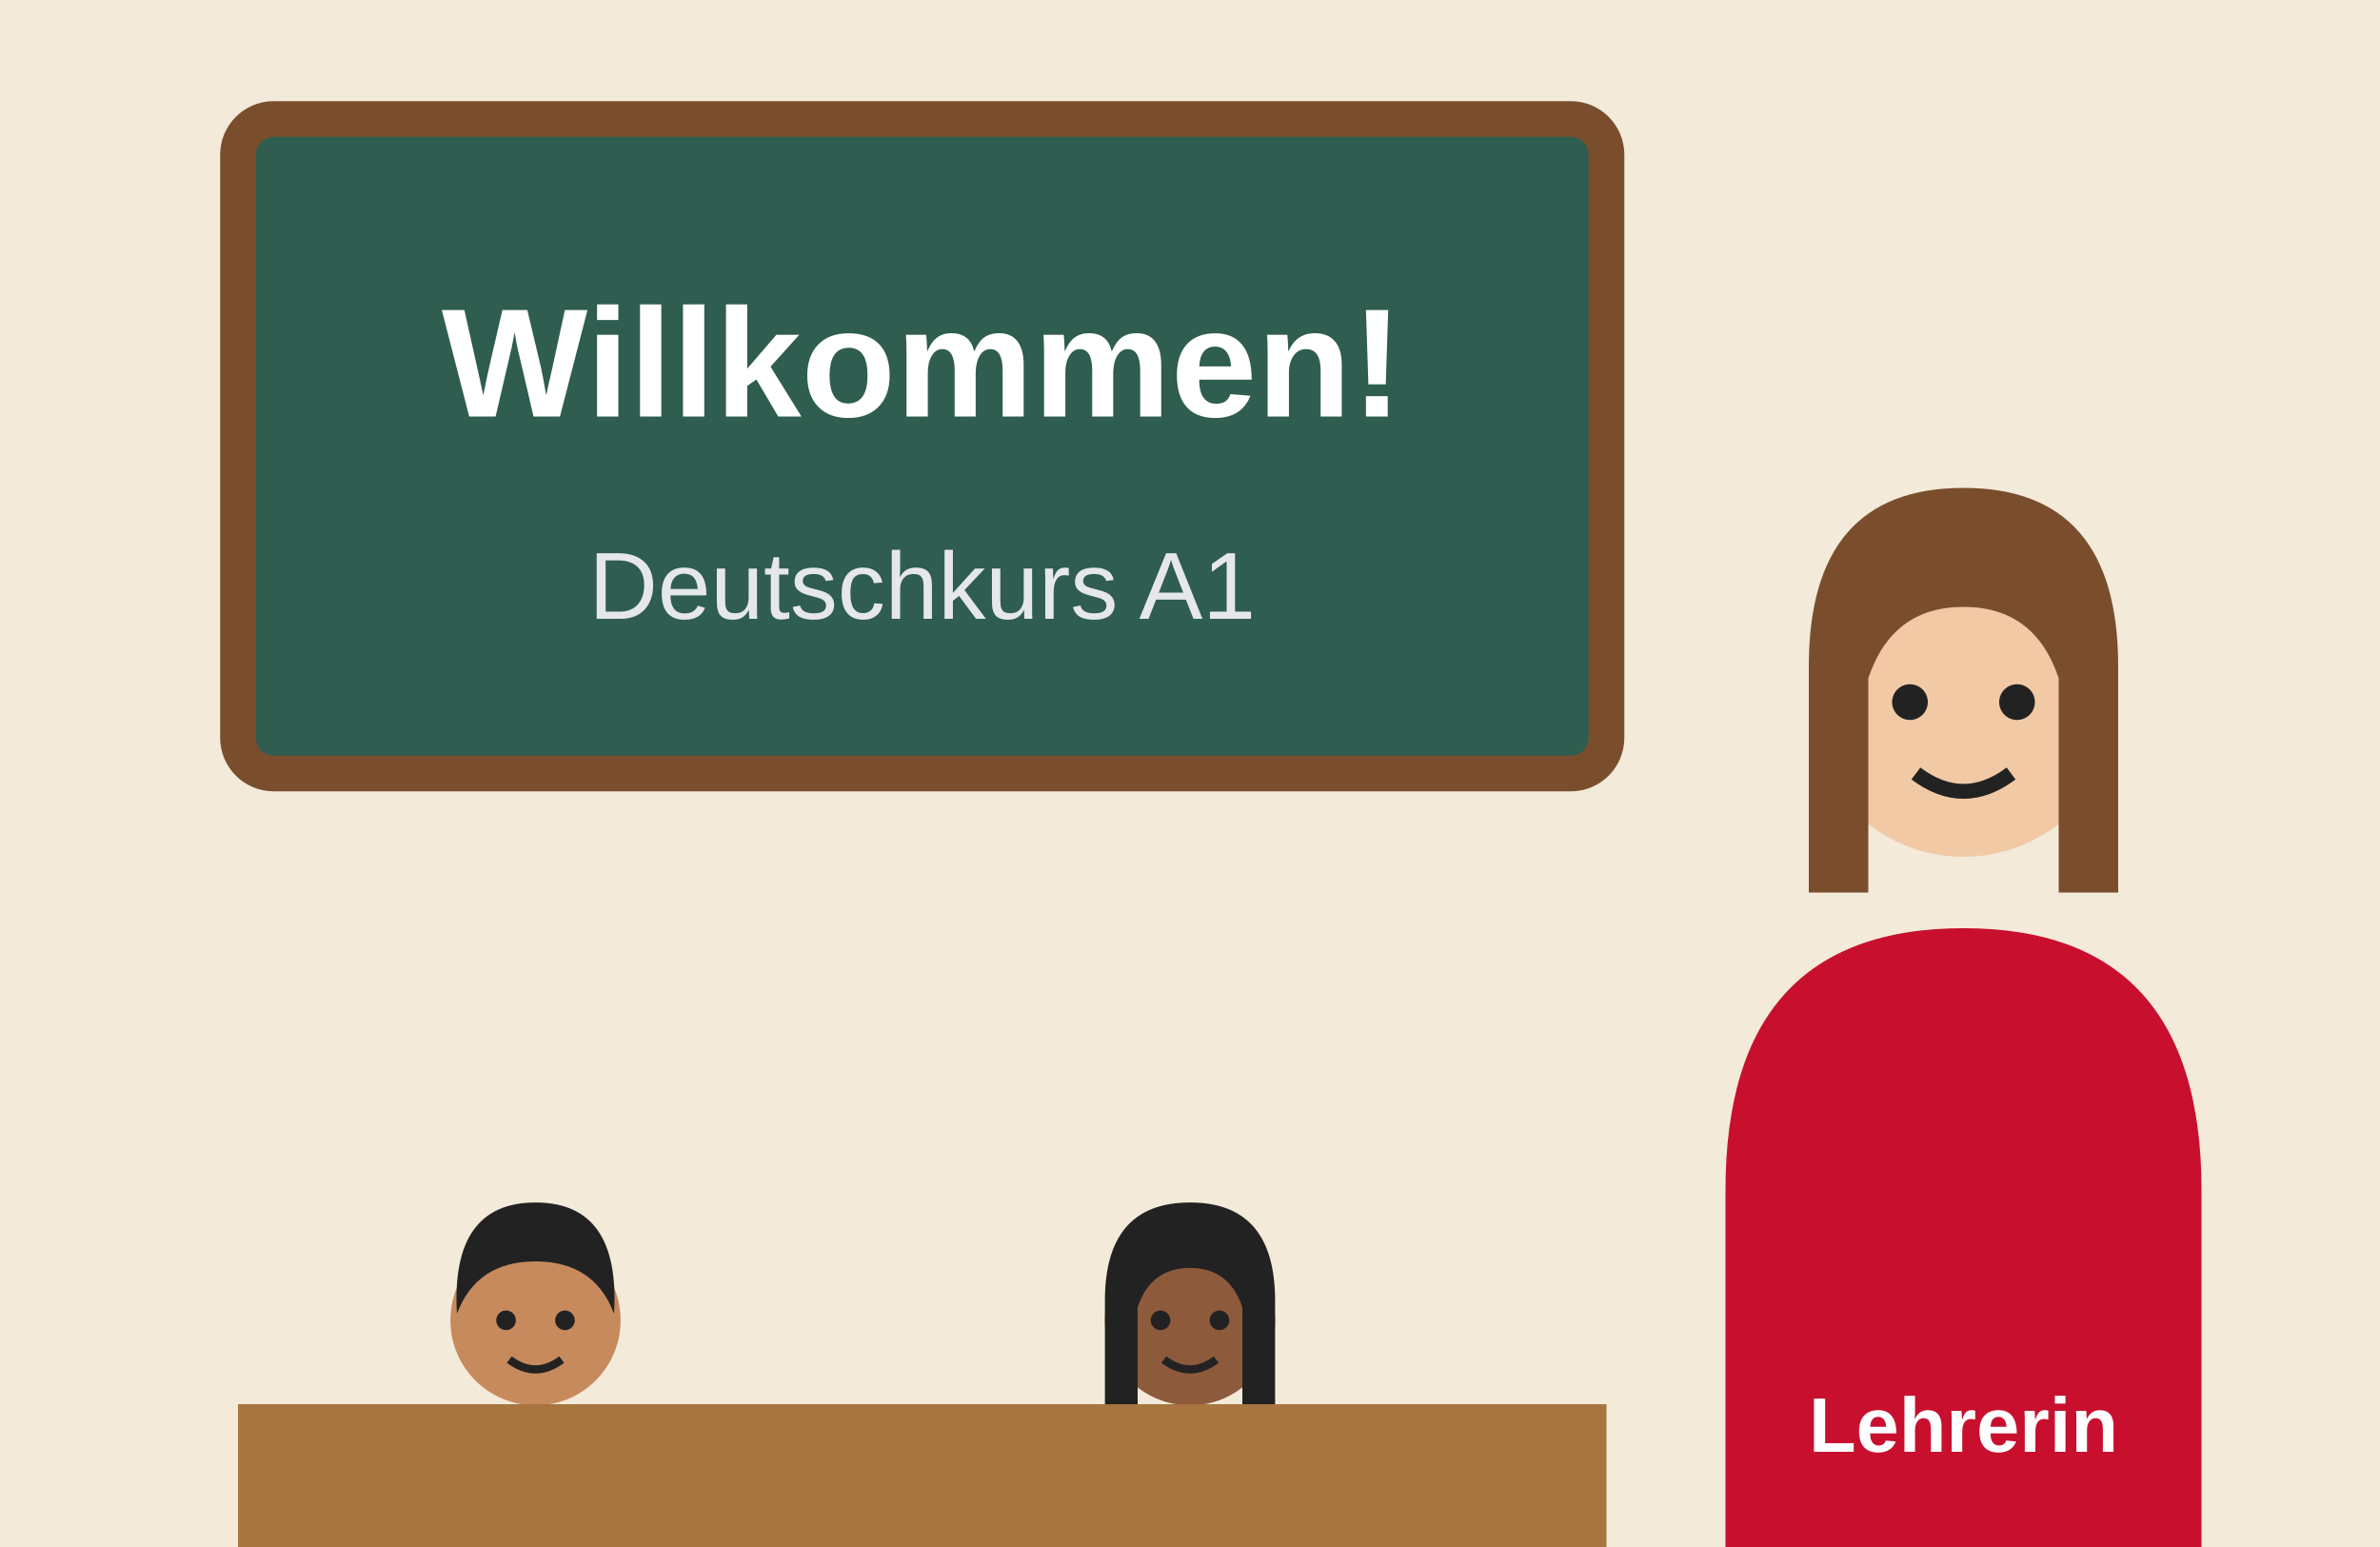
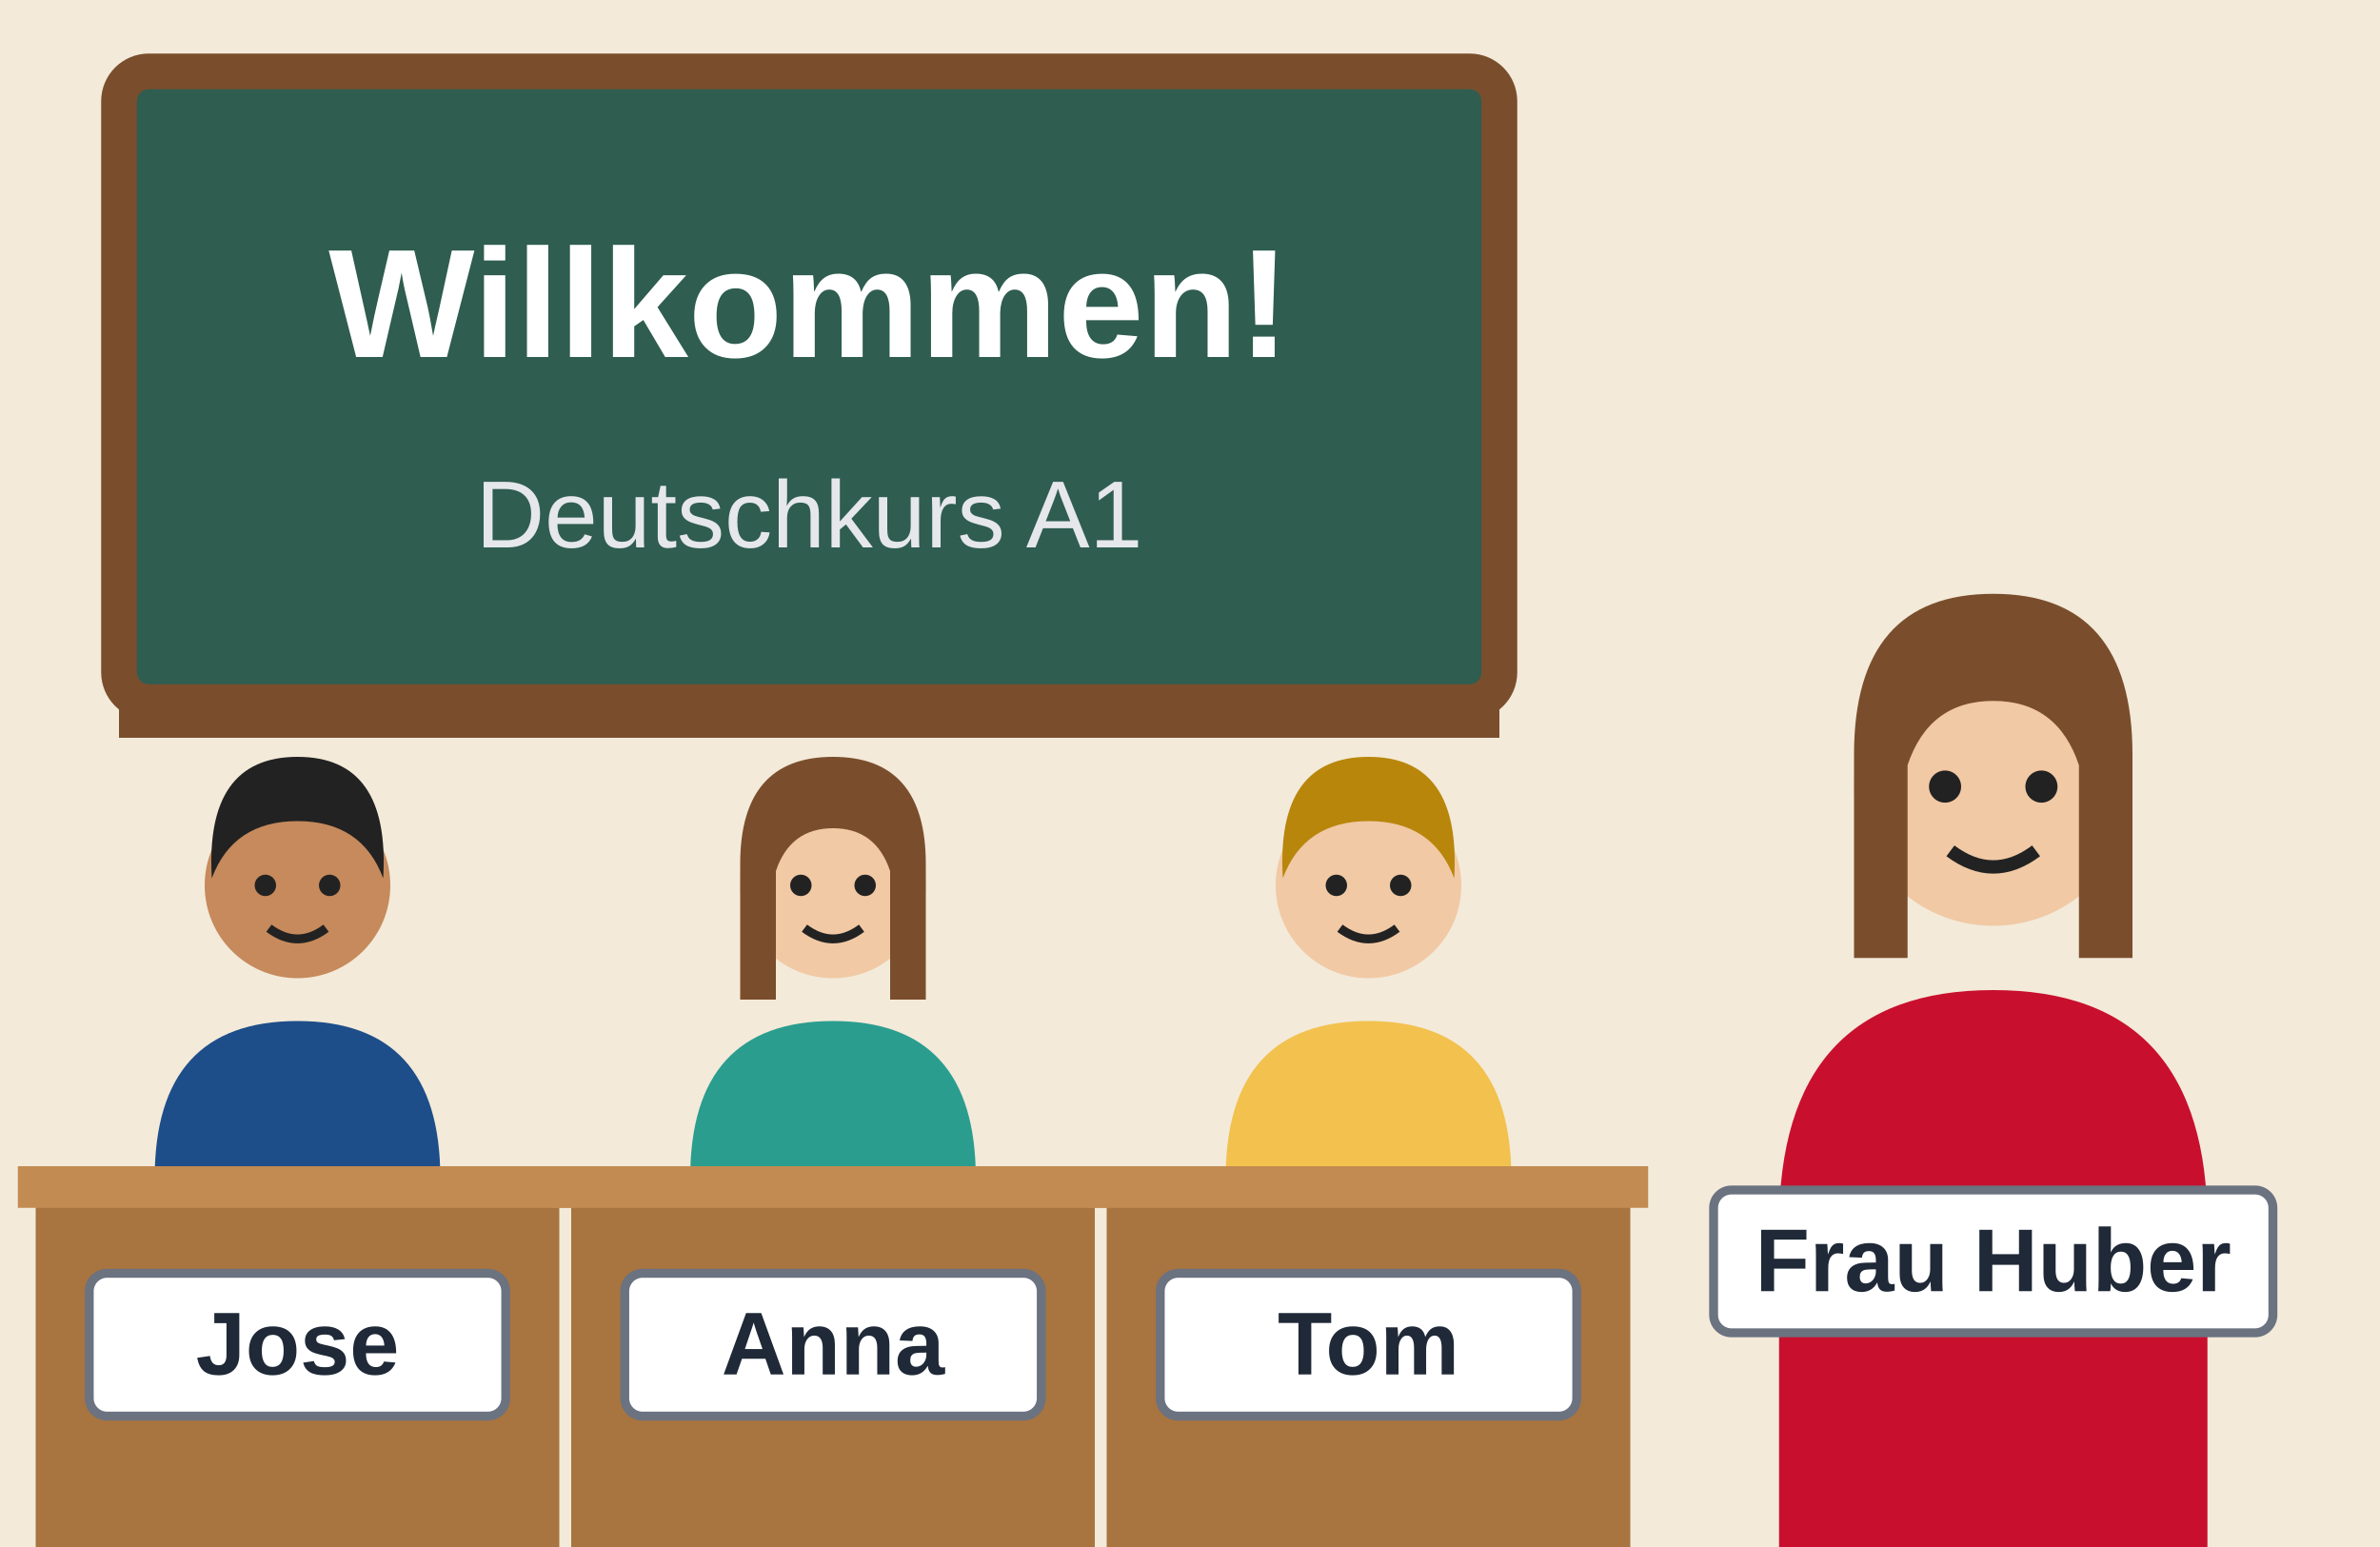
<svg xmlns="http://www.w3.org/2000/svg" viewBox="0 0 400 260" role="img" font-family="Arial, sans-serif">
  <rect width="400" height="260" fill="#f3ead9" />
-   <rect x="40" y="20" width="230" height="110" rx="6" fill="#2f5d50" stroke="#7a4e2d" stroke-width="6" />
-   <text x="155" y="70" font-size="26" fill="#fff" text-anchor="middle" font-weight="bold">Willkommen!</text>
-   <text x="155" y="104" font-size="16" fill="#e5e7eb" text-anchor="middle">Deutschkurs A1</text>
-   <path d="M290 260v-60q0-44 40-44t40 44v60z" fill="#c8102e" />
-   <circle cx="330" cy="118" r="26" fill="#f1c9a5" />
-   <path d="M304 150v-38q0-30 26-30t26 30v38h-10v-36q-4-12-16-12t-16 12v36z" fill="#7a4e2d" />
-   <circle cx="321" cy="118" r="3" fill="#222" />
-   <circle cx="339" cy="118" r="3" fill="#222" />
-   <path d="M322 130q8 6 16 0" stroke="#222" stroke-width="2.5" fill="none" />
-   <text x="330" y="244" font-size="13" fill="#fff" text-anchor="middle" font-weight="bold">Lehrerin</text>
-   <g transform="translate(90 300) scale(0.55) translate(-90 -300)">
-     <path d="M50 300v-60q0-44 40-44t40 44v60z" fill="#1d4e89" />
-     <circle cx="90" cy="158" r="26" fill="#c68a5c" />
-     <path d="M66 156q-2-34 24-34t24 34q-6-16-24-16t-24 16z" fill="#222" />
-     <circle cx="81" cy="158" r="3" fill="#222" />
-     <circle cx="99" cy="158" r="3" fill="#222" />
-     <path d="M82 170q8 6 16 0" stroke="#222" stroke-width="2.5" fill="none" />
+   <rect x="20" y="12" width="232" height="106" rx="5" fill="#2f5d50" stroke="#7a4e2d" stroke-width="6" />
+   <rect x="20" y="118" width="232" height="6" fill="#7a4e2d" />
+   <text x="136" y="60" font-size="26" fill="#fff" text-anchor="middle" font-weight="bold">Willkommen!</text>
+   <text x="136" y="92" font-size="16" fill="#e5e7eb" text-anchor="middle">Deutschkurs A1</text>
+   <g transform="translate(335 260) scale(0.9) translate(-335 -260)">
+     <path d="M295 260v-60q0-44 40-44t40 44v60z" fill="#c8102e" />
+     <circle cx="335" cy="118" r="26" fill="#f1c9a5" />
+     <path d="M309 150v-38q0-30 26-30t26 30v38h-10v-36q-4-12-16-12t-16 12v36z" fill="#7a4e2d" />
+     <circle cx="326" cy="118" r="3" fill="#222" />
+     <circle cx="344" cy="118" r="3" fill="#222" />
+     <path d="M327 130q8 6 16 0" stroke="#222" stroke-width="2.5" fill="none" />
  </g>
-   <g transform="translate(200 300) scale(0.55) translate(-200 -300)">
-     <path d="M160 300v-60q0-44 40-44t40 44v60z" fill="#2a9d8f" />
-     <circle cx="200" cy="158" r="26" fill="#8d5a3b" />
-     <path d="M174 190v-38q0-30 26-30t26 30v38h-10v-36q-4-12-16-12t-16 12v36z" fill="#222" />
-     <circle cx="191" cy="158" r="3" fill="#222" />
-     <circle cx="209" cy="158" r="3" fill="#222" />
-     <path d="M192 170q8 6 16 0" stroke="#222" stroke-width="2.5" fill="none" />
+   <rect x="288.0" y="200" width="94" height="24" rx="3" fill="#fff" stroke="#6b7280" stroke-width="1.5" />
+   <text x="335" y="217" font-size="15" fill="#1f2937" text-anchor="middle" font-weight="bold">Frau Huber</text>
+   <g transform="translate(50 234) scale(0.6) translate(-50 -234)">
+     <path d="M10 234v-60q0-44 40-44t40 44v60z" fill="#1d4e89" />
+     <circle cx="50" cy="92" r="26" fill="#c68a5c" />
+     <path d="M26 90q-2-34 24-34t24 34q-6-16-24-16t-24 16z" fill="#222" />
+     <circle cx="41" cy="92" r="3" fill="#222" />
+     <circle cx="59" cy="92" r="3" fill="#222" />
+     <path d="M42 104q8 6 16 0" stroke="#222" stroke-width="2.5" fill="none" />
  </g>
-   <rect x="40" y="236" width="230" height="24" fill="#a8743f" />
+   <rect x="6.0" y="196" width="88" height="64" fill="#a8743f" />
+   <rect x="3.0" y="196" width="94" height="7" fill="#c28b52" />
+   <rect x="15.0" y="214" width="70" height="24" rx="3" fill="#fff" stroke="#6b7280" stroke-width="1.5" />
+   <text x="50" y="231" font-size="15" fill="#1f2937" text-anchor="middle" font-weight="bold">Jose</text>
+   <g transform="translate(140 234) scale(0.6) translate(-140 -234)">
+     <path d="M100 234v-60q0-44 40-44t40 44v60z" fill="#2a9d8f" />
+     <circle cx="140" cy="92" r="26" fill="#f1c9a5" />
+     <path d="M114 124v-38q0-30 26-30t26 30v38h-10v-36q-4-12-16-12t-16 12v36z" fill="#7a4e2d" />
+     <circle cx="131" cy="92" r="3" fill="#222" />
+     <circle cx="149" cy="92" r="3" fill="#222" />
+     <path d="M132 104q8 6 16 0" stroke="#222" stroke-width="2.5" fill="none" />
+   </g>
+   <rect x="96.0" y="196" width="88" height="64" fill="#a8743f" />
+   <rect x="93.0" y="196" width="94" height="7" fill="#c28b52" />
+   <rect x="105.0" y="214" width="70" height="24" rx="3" fill="#fff" stroke="#6b7280" stroke-width="1.5" />
+   <text x="140" y="231" font-size="15" fill="#1f2937" text-anchor="middle" font-weight="bold">Anna</text>
+   <g transform="translate(230 234) scale(0.6) translate(-230 -234)">
+     <path d="M190 234v-60q0-44 40-44t40 44v60z" fill="#f2c14e" />
+     <circle cx="230" cy="92" r="26" fill="#f1c9a5" />
+     <path d="M206 90q-2-34 24-34t24 34q-6-16-24-16t-24 16z" fill="#b8860b" />
+     <circle cx="221" cy="92" r="3" fill="#222" />
+     <circle cx="239" cy="92" r="3" fill="#222" />
+     <path d="M222 104q8 6 16 0" stroke="#222" stroke-width="2.5" fill="none" />
+   </g>
+   <rect x="186.0" y="196" width="88" height="64" fill="#a8743f" />
+   <rect x="183.0" y="196" width="94" height="7" fill="#c28b52" />
+   <rect x="195.0" y="214" width="70" height="24" rx="3" fill="#fff" stroke="#6b7280" stroke-width="1.5" />
+   <text x="230" y="231" font-size="15" fill="#1f2937" text-anchor="middle" font-weight="bold">Tom</text>
</svg>
